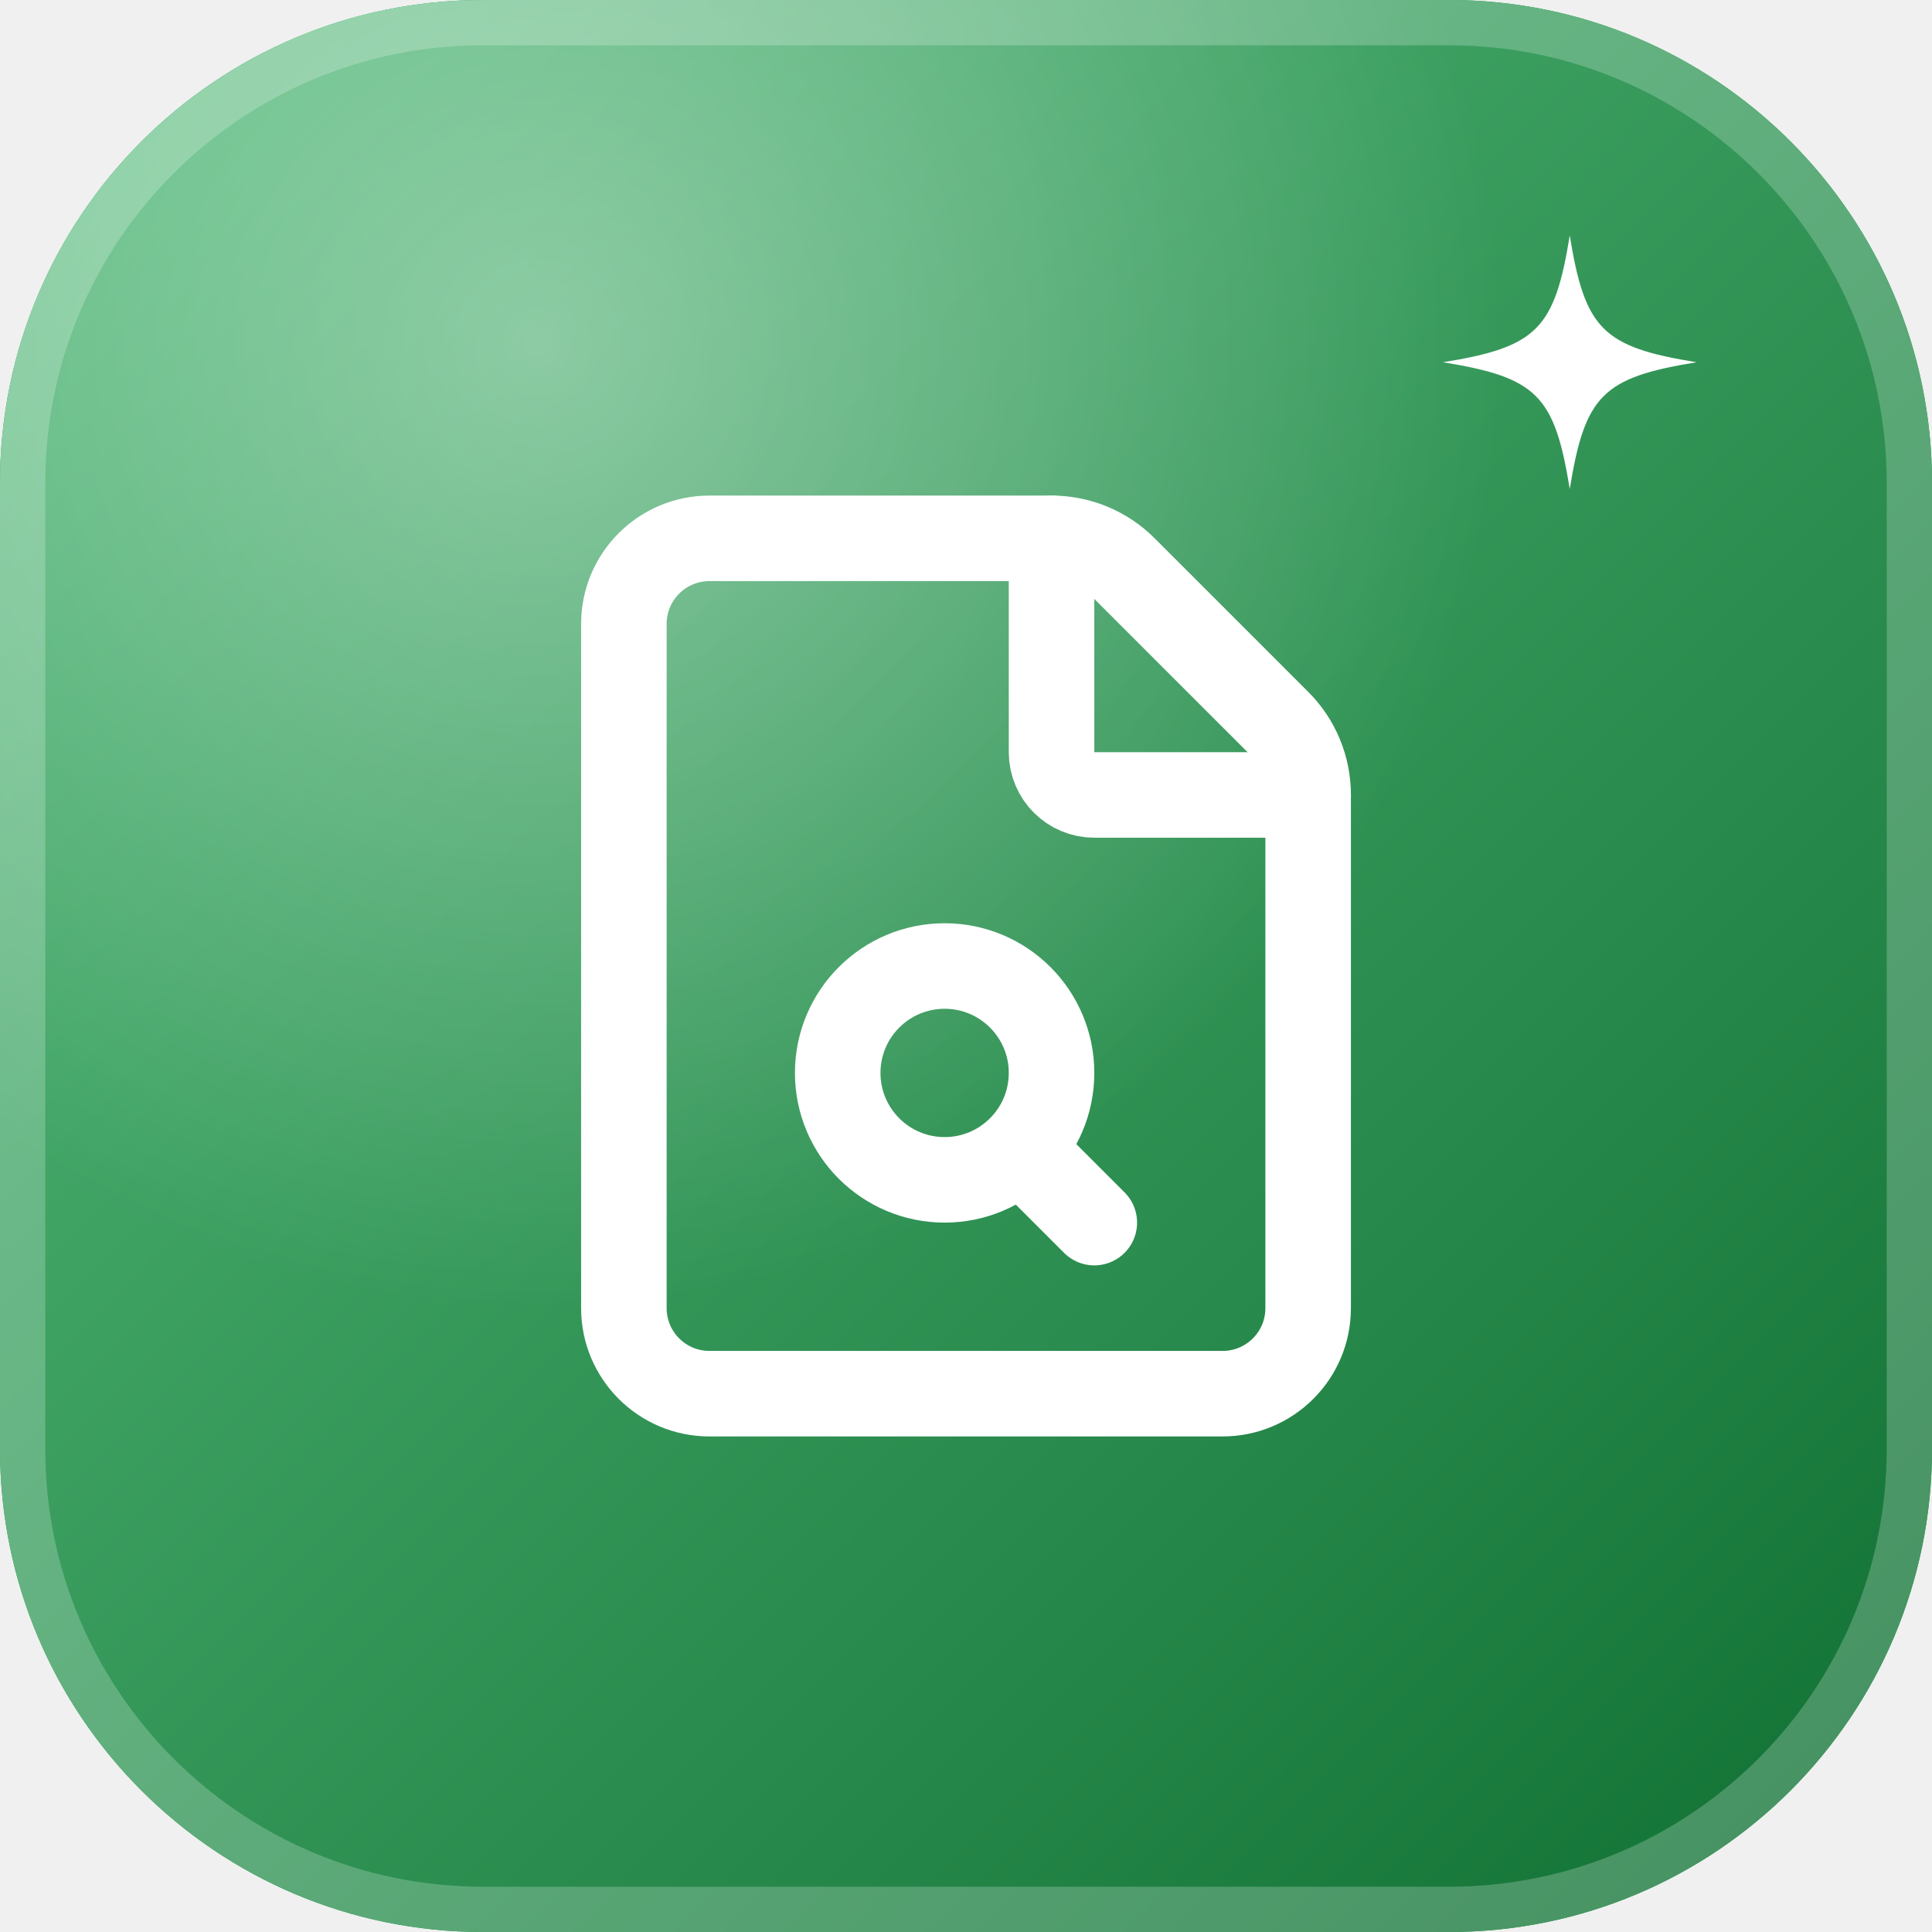
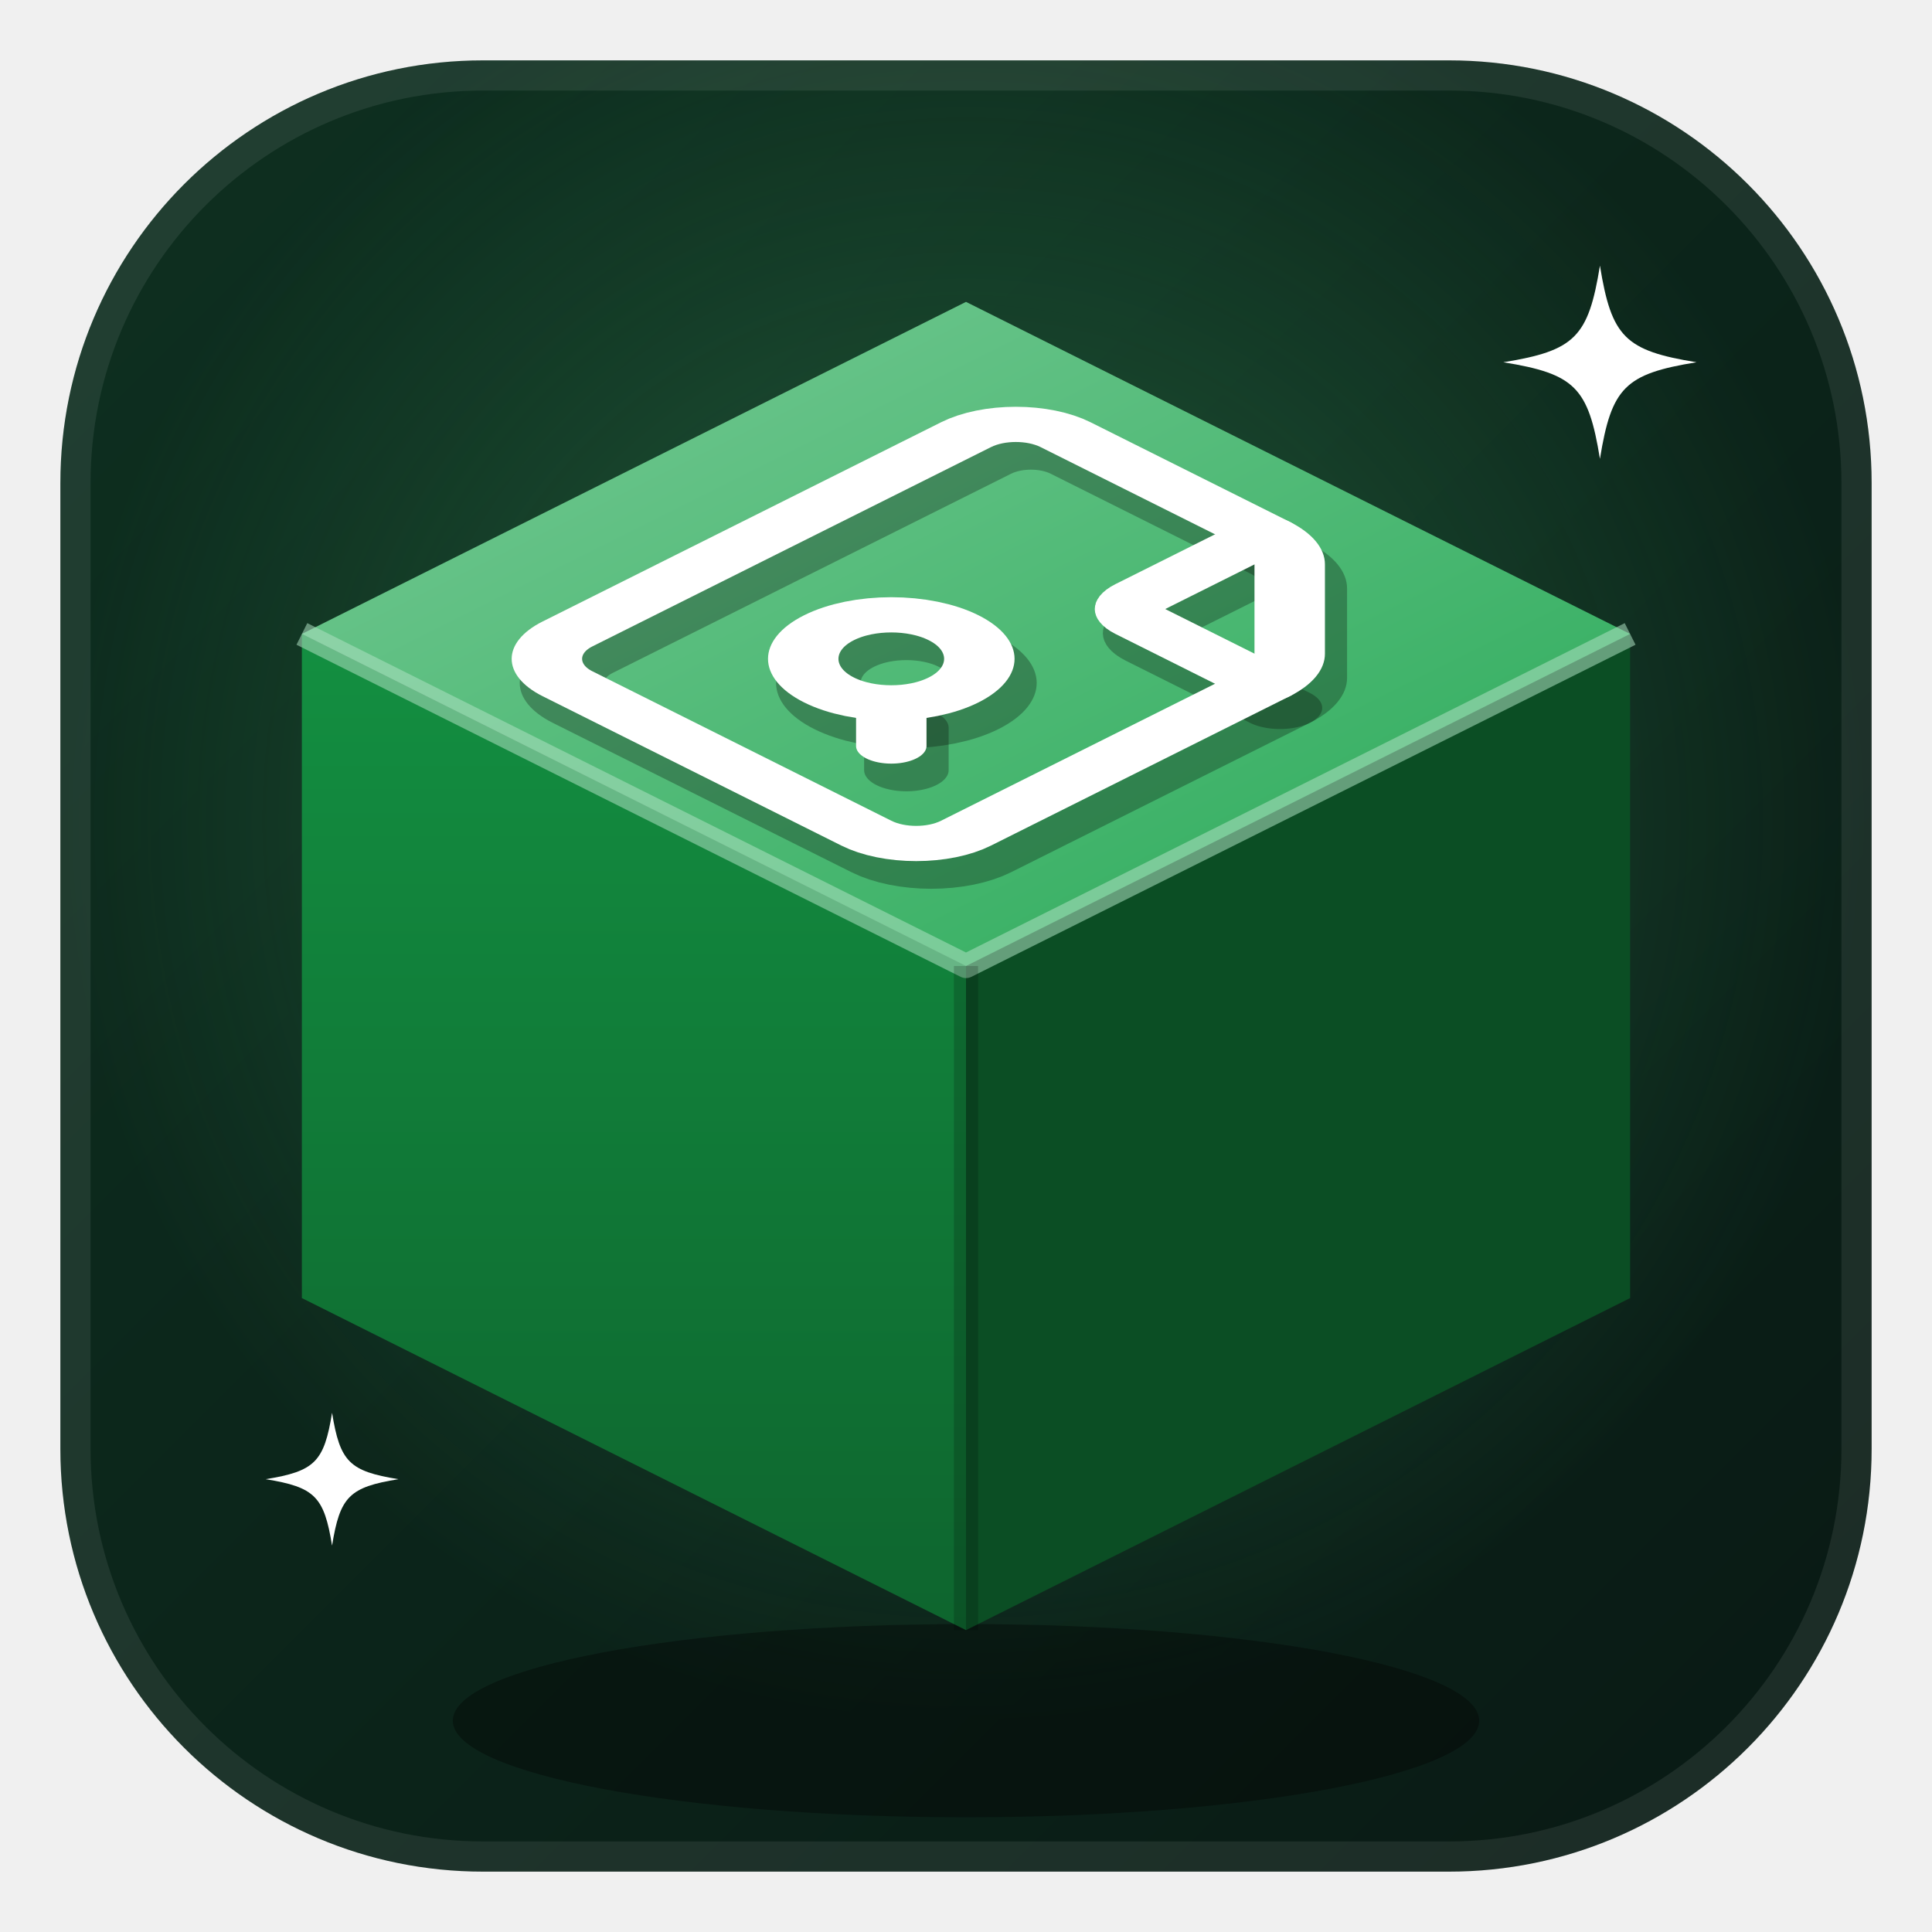
<svg xmlns="http://www.w3.org/2000/svg" viewBox="0 0 64 64" role="img" aria-hidden="true">
  <defs>
-     <linearGradient id="t" x1="0" y1="0" x2="1" y2="1">
-       <stop offset="0" stop-color="#57bd7d" />
-       <stop offset="1" stop-color="#0f6f32" />
+     <linearGradient id="bg" x1="0" y1="0" x2="1" y2="1">
+       <stop offset="0" stop-color="#0e3020" />
+       <stop offset="1" stop-color="#091914" />
    </linearGradient>
-     <radialGradient id="h" cx=".28" cy=".18" r=".9">
-       <stop offset="0" stop-color="#ffffff" stop-opacity=".38" />
-       <stop offset=".55" stop-color="#ffffff" stop-opacity="0" />
+     <radialGradient id="halo" cx=".5" cy=".42" r=".5">
+       <stop offset="0" stop-color="#45b56e" stop-opacity=".38" />
+       <stop offset="1" stop-color="#45b56e" stop-opacity="0" />
    </radialGradient>
+     <linearGradient id="it" x1="0" y1="0" x2="1" y2="1">
+       <stop offset="0" stop-color="#78ca96" />
+       <stop offset="1" stop-color="#29aa58" />
+     </linearGradient>
+     <linearGradient id="il" x1="0" y1="0" x2="0" y2="1">
+       <stop offset="0" stop-color="#138f41" />
+       <stop offset="1" stop-color="#0e652e" />
+     </linearGradient>
+     <linearGradient id="ish" x1="0" y1="0" x2="1" y2="0">
+       <stop offset="0" stop-color="#fff" stop-opacity="0" />
+       <stop offset=".5" stop-color="#fff" stop-opacity=".55" />
+       <stop offset="1" stop-color="#fff" stop-opacity="0" />
+     </linearGradient>
+     <clipPath id="ic">
+       <path d="M32 10 L54 21 L32 32 L10 21 Z" />
+     </clipPath>
  </defs>
-   <style>.g,.o,.w,.s{transform-box:fill-box;transform-origin:50% 50%}@keyframes m{0%,100%{transform:rotate(-18deg)}50%{transform:rotate(14deg)}}.g{animation:m 3s ease-in-out infinite}@keyframes s{0%,100%{opacity:.35;transform:scale(.55) rotate(0)}50%{opacity:1;transform:scale(1) rotate(45deg)}}.s{animation:s 3s ease-in-out infinite}@media (prefers-reduced-motion:reduce){.g,.o,.w,.s,.g path,.g polyline{animation:none!important}}</style>
-   <rect width="64" height="64" rx="16" fill="#16a34a" />
-   <rect width="64" height="64" rx="16" fill="url(#t)" />
-   <rect width="64" height="64" rx="16" fill="url(#h)" />
-   <rect x=".75" y=".75" width="62.5" height="62.5" rx="15.25" fill="none" stroke="#ffffff" stroke-opacity=".22" stroke-width="1.5" />
-   <g transform="translate(15 15) scale(1.4167)">
-     <g class="g" fill="none" stroke="#ffffff" stroke-width="2" stroke-linecap="round" stroke-linejoin="round">
+   <style>.ibob,.ishadow{transform-box:fill-box;transform-origin:50% 50%}@keyframes ib{0%,100%{transform:translateY(0)}50%{transform:translateY(-2.2px)}}@keyframes isd{0%,100%{transform:scaleX(1);opacity:.35}50%{transform:scaleX(.86);opacity:.22}}@keyframes is{0%,55%{transform:translateX(0)}100%{transform:translateX(78px)}}@keyframes ig{0%,100%{opacity:.9}50%{opacity:1}}.ibob{animation:ib 4.2s ease-in-out infinite}.ishadow{animation:isd 4.2s ease-in-out infinite}.ishine{animation:is 5.5s ease-in-out infinite}.iglow{animation:ig 4.2s ease-in-out infinite}.sp{transform-box:fill-box;transform-origin:50% 50%;animation:tw 3.2s ease-in-out infinite}@keyframes tw{0%,100%{opacity:.15;transform:scale(.4) rotate(0)}50%{opacity:.95;transform:scale(1) rotate(45deg)}}@media (prefers-reduced-motion:reduce){*{animation:none!important}}</style>
+   <rect x="2" y="2" width="60" height="60" rx="14" fill="url(#bg)" />
+   <rect x="2" y="2" width="60" height="60" rx="14" fill="url(#halo)" />
+   <rect x="2.5" y="2.5" width="59" height="59" rx="13.5" fill="none" stroke="#fff" stroke-opacity=".08" />
+   <g class="ibob">
+     <ellipse cx="32" cy="57" rx="17" ry="3.2" fill="#000" opacity=".35" class="ishadow" />
+     <path d="M10 21 L32 32 V54 L10 43 Z" fill="url(#il)" />
+     <path d="M54 21 L32 32 V54 L54 43 Z" fill="#0b4e24" />
+     <path d="M32 10 L54 21 L32 32 L10 21 Z" fill="url(#it)" />
+     <path d="M10 21 L32 32 L54 21" fill="none" stroke="#addfc0" stroke-opacity=".55" stroke-width=".8" stroke-linejoin="round" />
+     <path d="M32 32 V54" stroke="#000" stroke-opacity=".18" stroke-width=".8" />
+     <g clip-path="url(#ic)">
+       <rect class="ishine" x="-14" y="6" width="14" height="30" fill="url(#ish)" transform="skewX(-25)" />
+     </g>
+     <g transform="translate(.5 .8)">
+       <g transform="matrix(0.825 0.4125 -0.825 0.4125 32 11.100)" fill="none" stroke="#000" stroke-opacity=".28" stroke-width="2.4" stroke-linecap="round" stroke-linejoin="round">
+         <path d="M6 22a2 2 0 0 1-2-2V4a2 2 0 0 1 2-2h8a2.4 2.4 0 0 1 1.704.706l3.588 3.588A2.4 2.4 0 0 1 20 8v12a2 2 0 0 1-2 2z" />
+         <path d="M14 2v5a1 1 0 0 0 1 1h5" />
+         <circle cx="11.5" cy="14.5" r="2.5" />
+         <path d="M13.3 16.3 15 18" />
+       </g>
+     </g>
+     <g class="iglow" transform="matrix(0.825 0.4125 -0.825 0.4125 32 11.100)" fill="none" stroke="#fff" stroke-width="2" stroke-linecap="round" stroke-linejoin="round">
      <path d="M6 22a2 2 0 0 1-2-2V4a2 2 0 0 1 2-2h8a2.4 2.4 0 0 1 1.704.706l3.588 3.588A2.4 2.4 0 0 1 20 8v12a2 2 0 0 1-2 2z" />
      <path d="M14 2v5a1 1 0 0 0 1 1h5" />
      <circle cx="11.5" cy="14.5" r="2.5" />
      <path d="M13.3 16.3 15 18" />
    </g>
  </g>
-   <g transform="translate(52 12) scale(.42)">
-     <path class="s" d="M0 -10 C1.2 -2.6 2.6 -1.2 10 0 C2.6 1.2 1.2 2.6 0 10 C-1.2 2.6 -2.6 1.2 -10 0 C-2.6 -1.2 -1.2 -2.6 0 -10Z" fill="#ffffff" />
+   <g transform="translate(53 12) scale(.32)">
+     <path class="sp" d="M0 -10 C1.2 -2.6 2.6 -1.2 10 0 C2.6 1.2 1.2 2.6 0 10 C-1.2 2.6 -2.6 1.2 -10 0 C-2.6 -1.2 -1.2 -2.6 0 -10Z" fill="#fff" />
+   </g>
+   <g transform="translate(11 49) scale(.22)">
+     <path class="sp" style="animation-delay:1.4s" d="M0 -10 C1.2 -2.6 2.6 -1.2 10 0 C2.6 1.2 1.2 2.6 0 10 C-1.2 2.6 -2.6 1.2 -10 0 C-2.6 -1.2 -1.2 -2.6 0 -10Z" fill="#fff" />
  </g>
</svg>
